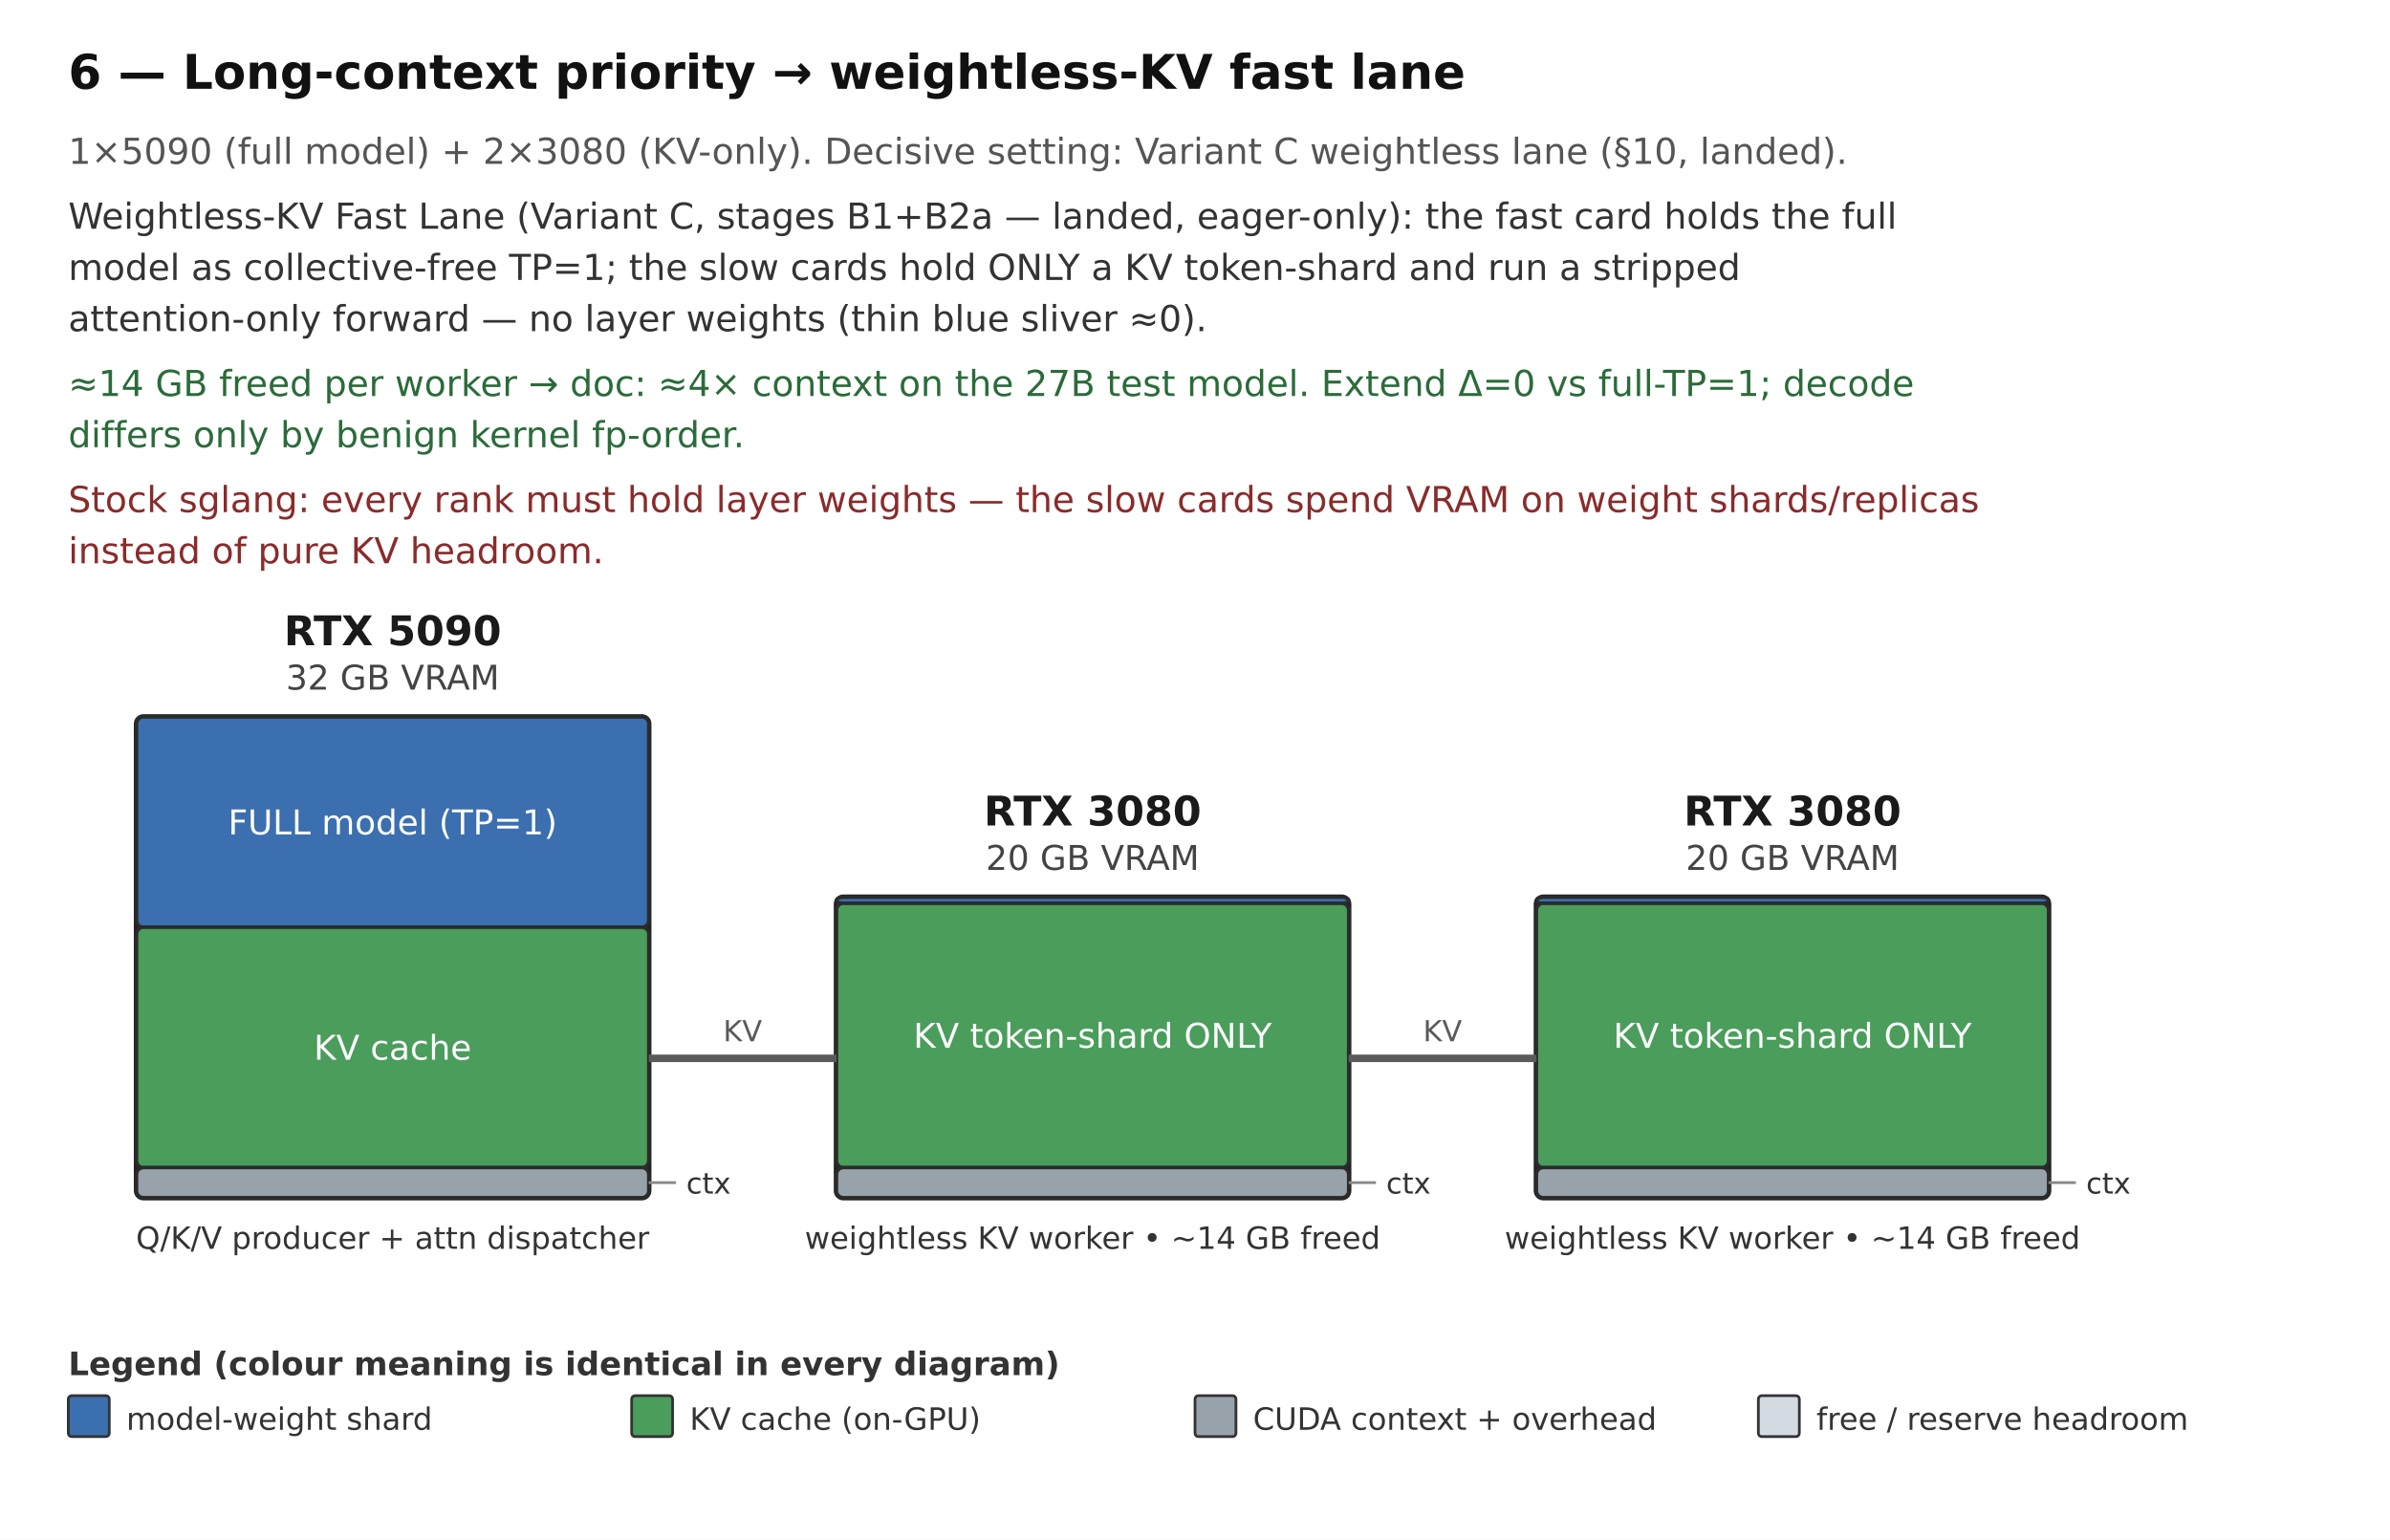
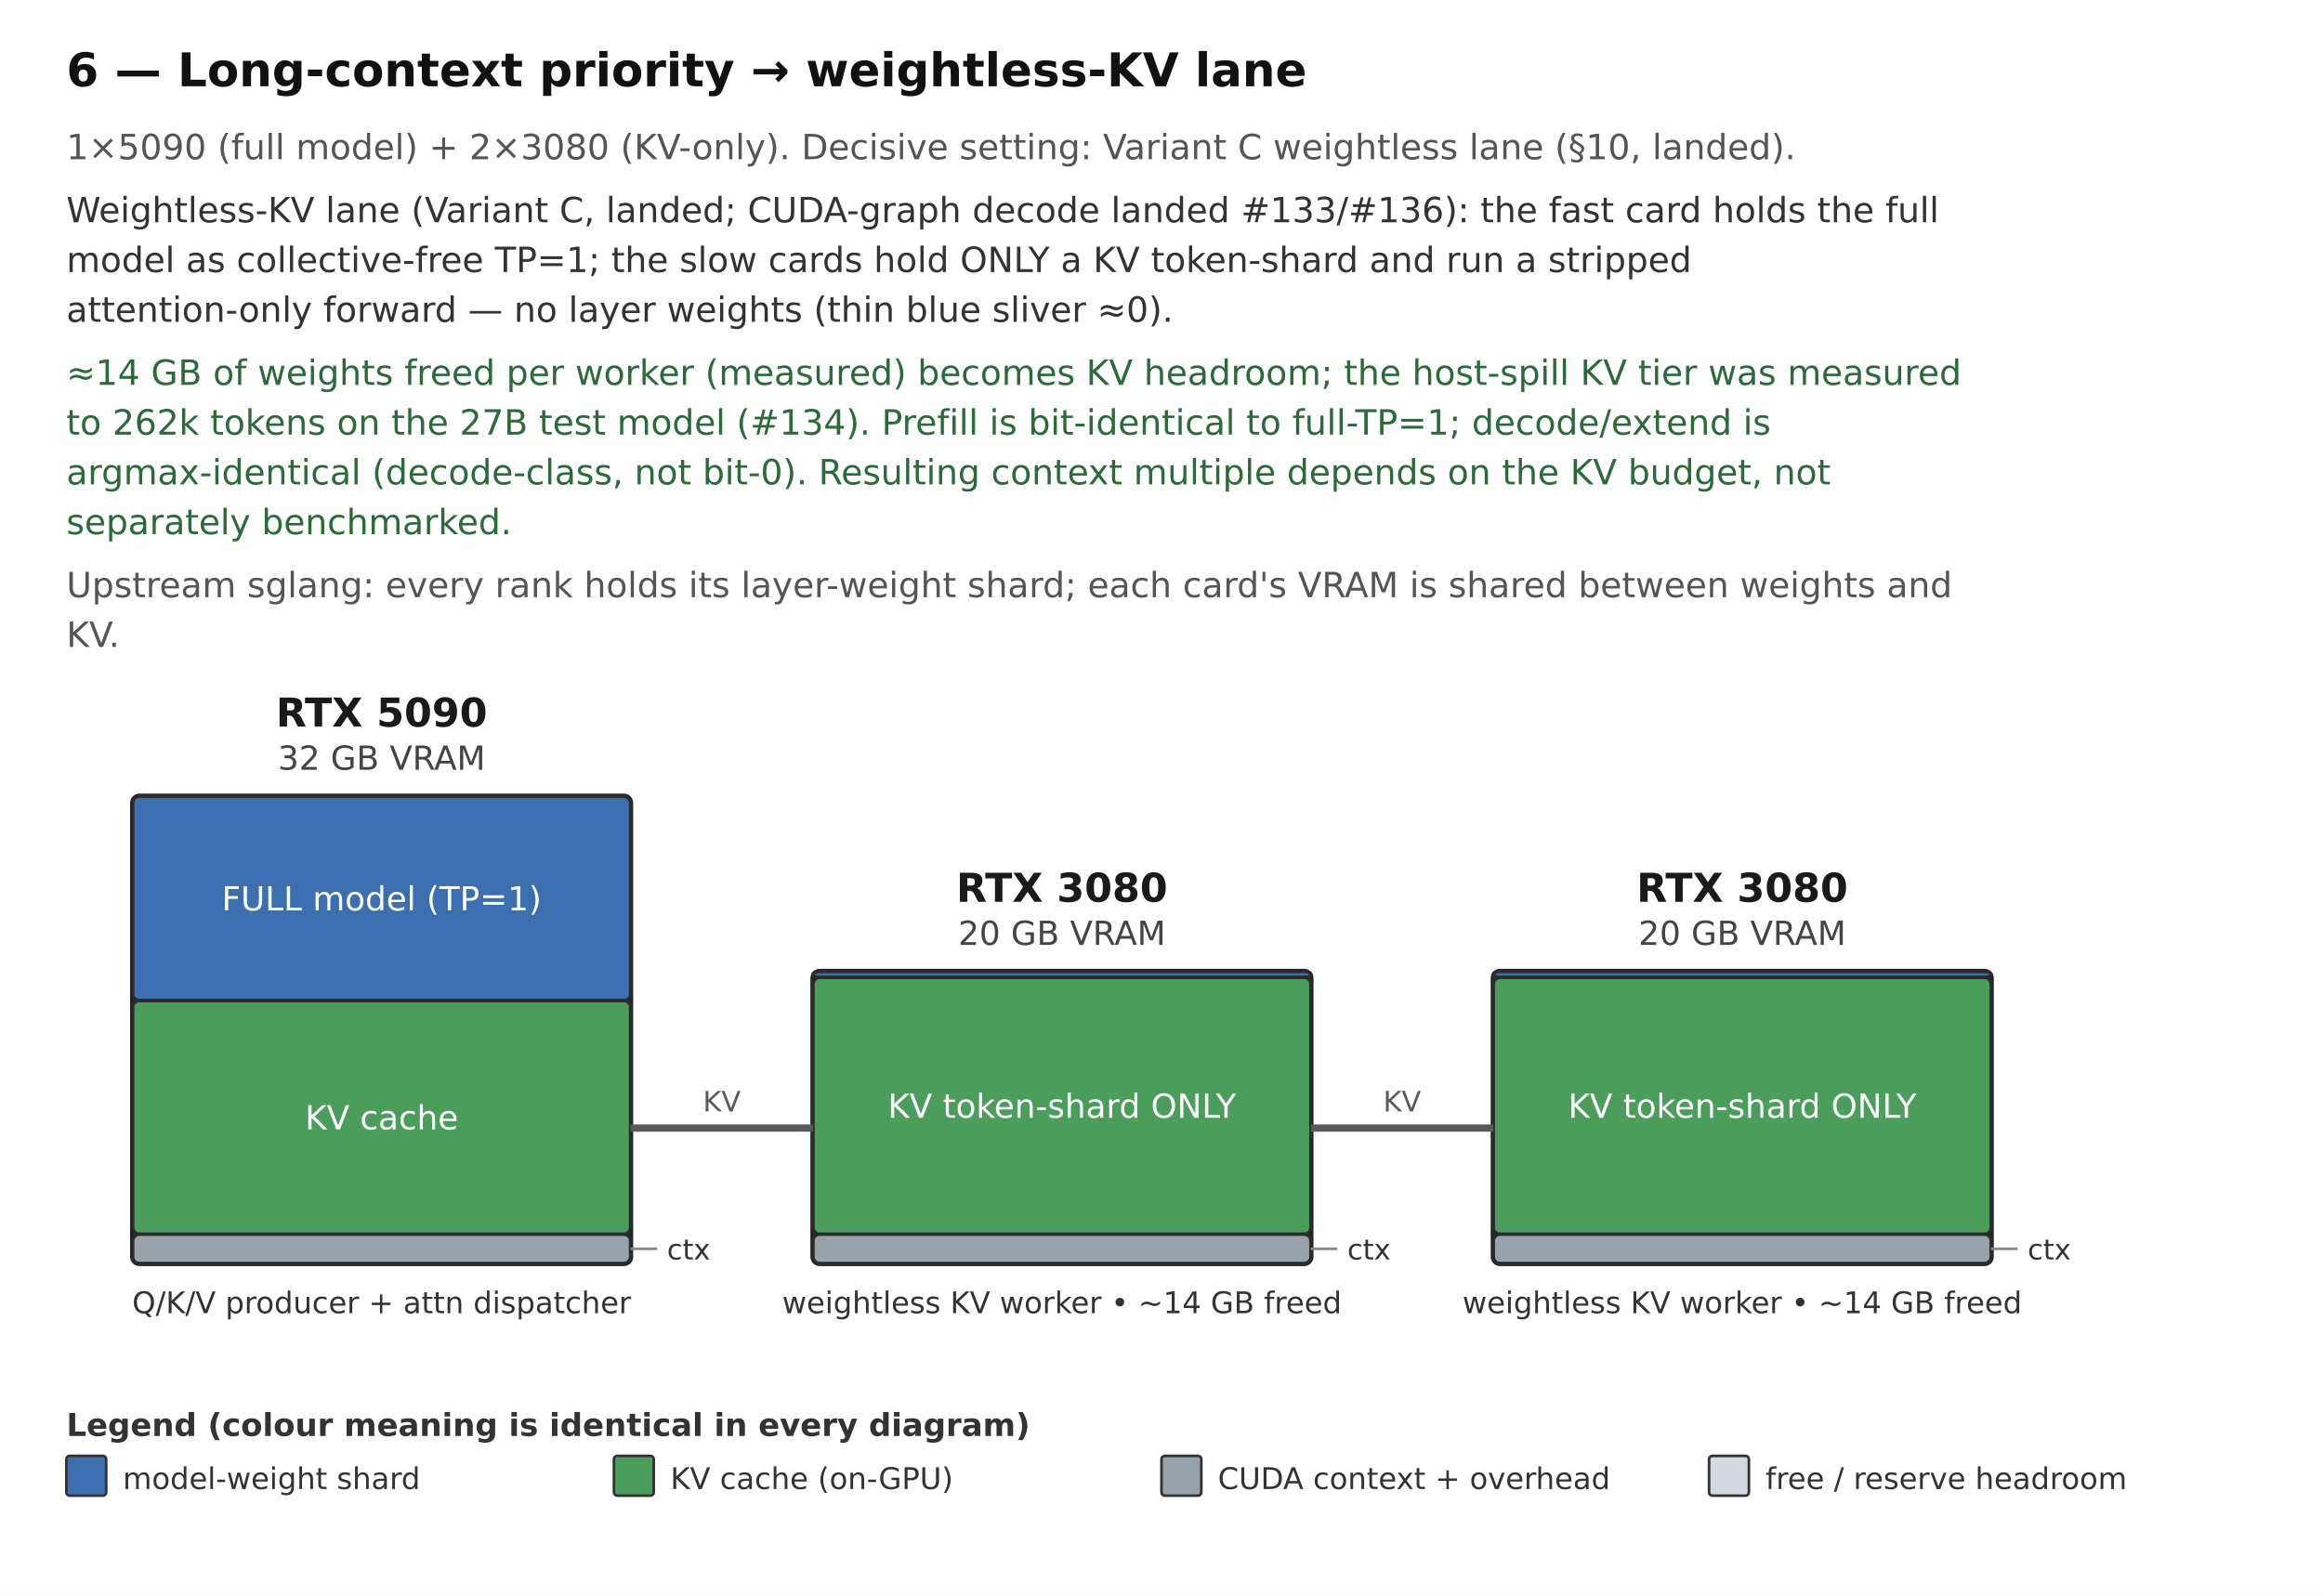
- <svg xmlns="http://www.w3.org/2000/svg" viewBox="0 0 700 451" width="700" height="451" font-family="sans-serif">
+ <svg xmlns="http://www.w3.org/2000/svg" viewBox="0 0 700 481" width="700" height="481" font-family="sans-serif">
  <defs>
    <marker id="arr" markerWidth="9" markerHeight="9" refX="6.5" refY="3" orient="auto" markerUnits="userSpaceOnUse">
      <path d="M0,0 L7,3 L0,6 Z" fill="#333" />
    </marker>
    <marker id="arrP" markerWidth="9" markerHeight="9" refX="6.5" refY="3" orient="auto" markerUnits="userSpaceOnUse">
      <path d="M0,0 L7,3 L0,6 Z" fill="#8a5a2b" />
    </marker>
    <marker id="arrG" markerWidth="9" markerHeight="9" refX="6.5" refY="3" orient="auto" markerUnits="userSpaceOnUse">
      <path d="M0,0 L7,3 L0,6 Z" fill="#227a3a" />
    </marker>
    <marker id="arrR" markerWidth="9" markerHeight="9" refX="6.5" refY="3" orient="auto" markerUnits="userSpaceOnUse">
      <path d="M0,0 L7,3 L0,6 Z" fill="#c0504d" />
    </marker>
    <marker id="arrB" markerWidth="9" markerHeight="9" refX="6.5" refY="3" orient="auto" markerUnits="userSpaceOnUse">
      <path d="M0,0 L7,3 L0,6 Z" fill="#3b6fb0" />
    </marker>
    <marker id="arrV" markerWidth="9" markerHeight="9" refX="6.5" refY="3" orient="auto" markerUnits="userSpaceOnUse">
      <path d="M0,0 L7,3 L0,6 Z" fill="#7d5ba6" />
    </marker>
  </defs>
-   <rect x="0.0" y="0.0" width="700.0" height="451.0" rx="0" fill="#ffffff" stroke="none" stroke-width="0" />
-   <text x="20.0" y="26.0" font-family="DejaVu Sans, Verdana, Arial, sans-serif" font-size="14" font-weight="bold" text-anchor="start" fill="#111">6 — Long-context priority → weightless-KV fast lane</text>
+   <rect x="0.0" y="0.0" width="700.0" height="481.0" rx="0" fill="#ffffff" stroke="none" stroke-width="0" />
+   <text x="20.0" y="26.0" font-family="DejaVu Sans, Verdana, Arial, sans-serif" font-size="14" font-weight="bold" text-anchor="start" fill="#111">6 — Long-context priority → weightless-KV lane</text>
  <text x="20.0" y="48.0" font-family="DejaVu Sans, Verdana, Arial, sans-serif" font-size="10.5" font-weight="normal" text-anchor="start" fill="#555">1×5090 (full model) + 2×3080 (KV-only). Decisive setting: Variant C weightless lane (§10, landed).</text>
-   <text x="20.0" y="67.0" font-family="DejaVu Sans, Verdana, Arial, sans-serif" font-size="10.5" font-weight="normal" text-anchor="start" fill="#333">Weightless-KV Fast Lane (Variant C, stages B1+B2a — landed, eager-only): the fast card holds the full</text>
+   <text x="20.0" y="67.0" font-family="DejaVu Sans, Verdana, Arial, sans-serif" font-size="10.5" font-weight="normal" text-anchor="start" fill="#333">Weightless-KV lane (Variant C, landed; CUDA-graph decode landed #133/#136): the fast card holds the full</text>
  <text x="20.0" y="82.0" font-family="DejaVu Sans, Verdana, Arial, sans-serif" font-size="10.5" font-weight="normal" text-anchor="start" fill="#333">model as collective-free TP=1; the slow cards hold ONLY a KV token-shard and run a stripped</text>
  <text x="20.0" y="97.0" font-family="DejaVu Sans, Verdana, Arial, sans-serif" font-size="10.5" font-weight="normal" text-anchor="start" fill="#333">attention-only forward — no layer weights (thin blue sliver ≈0).</text>
-   <text x="20.0" y="116.0" font-family="DejaVu Sans, Verdana, Arial, sans-serif" font-size="10.5" font-weight="normal" text-anchor="start" fill="#2b6b3a">≈14 GB freed per worker → doc: ≈4× context on the 27B test model. Extend Δ=0 vs full-TP=1; decode</text>
-   <text x="20.0" y="131.0" font-family="DejaVu Sans, Verdana, Arial, sans-serif" font-size="10.5" font-weight="normal" text-anchor="start" fill="#2b6b3a">differs only by benign kernel fp-order.</text>
-   <text x="20.0" y="150.0" font-family="DejaVu Sans, Verdana, Arial, sans-serif" font-size="10.5" font-weight="normal" text-anchor="start" fill="#8a2b2b">Stock sglang: every rank must hold layer weights — the slow cards spend VRAM on weight shards/replicas</text>
-   <text x="20.0" y="165.0" font-family="DejaVu Sans, Verdana, Arial, sans-serif" font-size="10.5" font-weight="normal" text-anchor="start" fill="#8a2b2b">instead of pure KV headroom.</text>
-   <text x="115.0" y="189.0" font-family="DejaVu Sans, Verdana, Arial, sans-serif" font-size="12" font-weight="bold" text-anchor="middle" fill="#1a1a1a">RTX 5090</text>
-   <text x="115.0" y="202.0" font-family="DejaVu Sans, Verdana, Arial, sans-serif" font-size="10" font-weight="normal" text-anchor="middle" fill="#444">32 GB VRAM</text>
-   <rect x="40.0" y="210.0" width="150.0" height="140.8" rx="2" fill="none" stroke="#222" stroke-width="1.6" />
-   <rect x="40.0" y="210.0" width="150.0" height="61.6" rx="2" fill="#3b6fb0" stroke="#2b2b2b" stroke-width="1.0" />
-   <text x="115.0" y="244.4" font-family="DejaVu Sans, Verdana, Arial, sans-serif" font-size="10" font-weight="normal" text-anchor="middle" fill="#ffffff">FULL model (TP=1)</text>
-   <rect x="40.0" y="271.6" width="150.0" height="70.4" rx="2" fill="#4a9d5b" stroke="#2b2b2b" stroke-width="1.0" />
-   <text x="115.0" y="310.4" font-family="DejaVu Sans, Verdana, Arial, sans-serif" font-size="10" font-weight="normal" text-anchor="middle" fill="#ffffff">KV cache</text>
-   <rect x="40.0" y="342.0" width="150.0" height="8.8" rx="2" fill="#98a2ab" stroke="#2b2b2b" stroke-width="1.0" />
-   <line x1="190.0" y1="346.4" x2="198.0" y2="346.4" stroke="#888" stroke-width="0.8" />
-   <text x="201.0" y="349.6" font-family="DejaVu Sans, Verdana, Arial, sans-serif" font-size="8.5" font-weight="normal" text-anchor="start" fill="#333">ctx</text>
-   <text x="115.0" y="365.8" font-family="DejaVu Sans, Verdana, Arial, sans-serif" font-size="9" font-weight="normal" text-anchor="middle" fill="#333">Q/K/V producer + attn dispatcher</text>
-   <text x="320.0" y="241.8" font-family="DejaVu Sans, Verdana, Arial, sans-serif" font-size="12" font-weight="bold" text-anchor="middle" fill="#1a1a1a">RTX 3080</text>
-   <text x="320.0" y="254.8" font-family="DejaVu Sans, Verdana, Arial, sans-serif" font-size="10" font-weight="normal" text-anchor="middle" fill="#444">20 GB VRAM</text>
-   <rect x="245.0" y="262.8" width="150.0" height="88.0" rx="2" fill="none" stroke="#222" stroke-width="1.6" />
-   <rect x="245.0" y="262.8" width="150.0" height="1.8" rx="2" fill="#3b6fb0" stroke="#2b2b2b" stroke-width="1.0" />
-   <rect x="245.0" y="264.6" width="150.0" height="77.4" rx="2" fill="#4a9d5b" stroke="#2b2b2b" stroke-width="1.0" />
-   <text x="320.0" y="306.9" font-family="DejaVu Sans, Verdana, Arial, sans-serif" font-size="10" font-weight="normal" text-anchor="middle" fill="#ffffff">KV token-shard ONLY</text>
-   <rect x="245.0" y="342.0" width="150.0" height="8.8" rx="2" fill="#98a2ab" stroke="#2b2b2b" stroke-width="1.0" />
-   <line x1="395.0" y1="346.4" x2="403.0" y2="346.4" stroke="#888" stroke-width="0.8" />
-   <text x="406.0" y="349.6" font-family="DejaVu Sans, Verdana, Arial, sans-serif" font-size="8.5" font-weight="normal" text-anchor="start" fill="#333">ctx</text>
-   <text x="320.0" y="365.8" font-family="DejaVu Sans, Verdana, Arial, sans-serif" font-size="9" font-weight="normal" text-anchor="middle" fill="#333">weightless KV worker • ~14 GB freed</text>
-   <line x1="190.0" y1="310.0" x2="245.0" y2="310.0" stroke="#5a5a5a" stroke-width="2.2" />
-   <text x="217.5" y="305.0" font-family="DejaVu Sans, Verdana, Arial, sans-serif" font-size="8.5" font-weight="normal" text-anchor="middle" fill="#5a5a5a">KV</text>
-   <text x="525.0" y="241.8" font-family="DejaVu Sans, Verdana, Arial, sans-serif" font-size="12" font-weight="bold" text-anchor="middle" fill="#1a1a1a">RTX 3080</text>
-   <text x="525.0" y="254.8" font-family="DejaVu Sans, Verdana, Arial, sans-serif" font-size="10" font-weight="normal" text-anchor="middle" fill="#444">20 GB VRAM</text>
-   <rect x="450.0" y="262.8" width="150.0" height="88.0" rx="2" fill="none" stroke="#222" stroke-width="1.6" />
-   <rect x="450.0" y="262.8" width="150.0" height="1.8" rx="2" fill="#3b6fb0" stroke="#2b2b2b" stroke-width="1.0" />
-   <rect x="450.0" y="264.6" width="150.0" height="77.4" rx="2" fill="#4a9d5b" stroke="#2b2b2b" stroke-width="1.0" />
-   <text x="525.0" y="306.9" font-family="DejaVu Sans, Verdana, Arial, sans-serif" font-size="10" font-weight="normal" text-anchor="middle" fill="#ffffff">KV token-shard ONLY</text>
-   <rect x="450.0" y="342.0" width="150.0" height="8.8" rx="2" fill="#98a2ab" stroke="#2b2b2b" stroke-width="1.0" />
-   <line x1="600.0" y1="346.4" x2="608.0" y2="346.4" stroke="#888" stroke-width="0.8" />
-   <text x="611.0" y="349.6" font-family="DejaVu Sans, Verdana, Arial, sans-serif" font-size="8.5" font-weight="normal" text-anchor="start" fill="#333">ctx</text>
-   <text x="525.0" y="365.8" font-family="DejaVu Sans, Verdana, Arial, sans-serif" font-size="9" font-weight="normal" text-anchor="middle" fill="#333">weightless KV worker • ~14 GB freed</text>
-   <line x1="395.0" y1="310.0" x2="450.0" y2="310.0" stroke="#5a5a5a" stroke-width="2.2" />
-   <text x="422.5" y="305.0" font-family="DejaVu Sans, Verdana, Arial, sans-serif" font-size="8.5" font-weight="normal" text-anchor="middle" fill="#5a5a5a">KV</text>
-   <text x="20.0" y="402.8" font-family="DejaVu Sans, Verdana, Arial, sans-serif" font-size="9.5" font-weight="bold" text-anchor="start" fill="#333">Legend (colour meaning is identical in every diagram)</text>
-   <rect x="20.0" y="408.8" width="12.0" height="12.0" rx="1" fill="#3b6fb0" stroke="#333" stroke-width="0.8" />
-   <text x="37.0" y="418.8" font-family="DejaVu Sans, Verdana, Arial, sans-serif" font-size="9" font-weight="normal" text-anchor="start" fill="#333">model-weight shard</text>
-   <rect x="185.0" y="408.8" width="12.0" height="12.0" rx="1" fill="#4a9d5b" stroke="#333" stroke-width="0.8" />
-   <text x="202.0" y="418.8" font-family="DejaVu Sans, Verdana, Arial, sans-serif" font-size="9" font-weight="normal" text-anchor="start" fill="#333">KV cache (on-GPU)</text>
-   <rect x="350.0" y="408.8" width="12.0" height="12.0" rx="1" fill="#98a2ab" stroke="#333" stroke-width="0.8" />
-   <text x="367.0" y="418.8" font-family="DejaVu Sans, Verdana, Arial, sans-serif" font-size="9" font-weight="normal" text-anchor="start" fill="#333">CUDA context + overhead</text>
-   <rect x="515.0" y="408.8" width="12.0" height="12.0" rx="1" fill="#d3dae1" stroke="#333" stroke-width="0.8" />
-   <text x="532.0" y="418.8" font-family="DejaVu Sans, Verdana, Arial, sans-serif" font-size="9" font-weight="normal" text-anchor="start" fill="#333">free / reserve headroom</text>
+   <text x="20.0" y="116.0" font-family="DejaVu Sans, Verdana, Arial, sans-serif" font-size="10.5" font-weight="normal" text-anchor="start" fill="#2b6b3a">≈14 GB of weights freed per worker (measured) becomes KV headroom; the host-spill KV tier was measured</text>
+   <text x="20.0" y="131.0" font-family="DejaVu Sans, Verdana, Arial, sans-serif" font-size="10.5" font-weight="normal" text-anchor="start" fill="#2b6b3a">to 262k tokens on the 27B test model (#134). Prefill is bit-identical to full-TP=1; decode/extend is</text>
+   <text x="20.0" y="146.0" font-family="DejaVu Sans, Verdana, Arial, sans-serif" font-size="10.5" font-weight="normal" text-anchor="start" fill="#2b6b3a">argmax-identical (decode-class, not bit-0). Resulting context multiple depends on the KV budget, not</text>
+   <text x="20.0" y="161.0" font-family="DejaVu Sans, Verdana, Arial, sans-serif" font-size="10.5" font-weight="normal" text-anchor="start" fill="#2b6b3a">separately benchmarked.</text>
+   <text x="20.0" y="180.0" font-family="DejaVu Sans, Verdana, Arial, sans-serif" font-size="10.5" font-weight="normal" text-anchor="start" fill="#555">Upstream sglang: every rank holds its layer-weight shard; each card's VRAM is shared between weights and</text>
+   <text x="20.0" y="195.0" font-family="DejaVu Sans, Verdana, Arial, sans-serif" font-size="10.5" font-weight="normal" text-anchor="start" fill="#555">KV.</text>
+   <text x="115.0" y="219.0" font-family="DejaVu Sans, Verdana, Arial, sans-serif" font-size="12" font-weight="bold" text-anchor="middle" fill="#1a1a1a">RTX 5090</text>
+   <text x="115.0" y="232.0" font-family="DejaVu Sans, Verdana, Arial, sans-serif" font-size="10" font-weight="normal" text-anchor="middle" fill="#444">32 GB VRAM</text>
+   <rect x="40.0" y="240.0" width="150.0" height="140.8" rx="2" fill="none" stroke="#222" stroke-width="1.6" />
+   <rect x="40.0" y="240.0" width="150.0" height="61.6" rx="2" fill="#3b6fb0" stroke="#2b2b2b" stroke-width="1.0" />
+   <text x="115.0" y="274.4" font-family="DejaVu Sans, Verdana, Arial, sans-serif" font-size="10" font-weight="normal" text-anchor="middle" fill="#ffffff">FULL model (TP=1)</text>
+   <rect x="40.0" y="301.6" width="150.0" height="70.4" rx="2" fill="#4a9d5b" stroke="#2b2b2b" stroke-width="1.0" />
+   <text x="115.0" y="340.4" font-family="DejaVu Sans, Verdana, Arial, sans-serif" font-size="10" font-weight="normal" text-anchor="middle" fill="#ffffff">KV cache</text>
+   <rect x="40.0" y="372.0" width="150.0" height="8.8" rx="2" fill="#98a2ab" stroke="#2b2b2b" stroke-width="1.0" />
+   <line x1="190.0" y1="376.4" x2="198.0" y2="376.4" stroke="#888" stroke-width="0.8" />
+   <text x="201.0" y="379.6" font-family="DejaVu Sans, Verdana, Arial, sans-serif" font-size="8.5" font-weight="normal" text-anchor="start" fill="#333">ctx</text>
+   <text x="115.0" y="395.8" font-family="DejaVu Sans, Verdana, Arial, sans-serif" font-size="9" font-weight="normal" text-anchor="middle" fill="#333">Q/K/V producer + attn dispatcher</text>
+   <text x="320.0" y="271.8" font-family="DejaVu Sans, Verdana, Arial, sans-serif" font-size="12" font-weight="bold" text-anchor="middle" fill="#1a1a1a">RTX 3080</text>
+   <text x="320.0" y="284.8" font-family="DejaVu Sans, Verdana, Arial, sans-serif" font-size="10" font-weight="normal" text-anchor="middle" fill="#444">20 GB VRAM</text>
+   <rect x="245.0" y="292.8" width="150.0" height="88.0" rx="2" fill="none" stroke="#222" stroke-width="1.6" />
+   <rect x="245.0" y="292.8" width="150.0" height="1.8" rx="2" fill="#3b6fb0" stroke="#2b2b2b" stroke-width="1.0" />
+   <rect x="245.0" y="294.6" width="150.0" height="77.4" rx="2" fill="#4a9d5b" stroke="#2b2b2b" stroke-width="1.0" />
+   <text x="320.0" y="336.9" font-family="DejaVu Sans, Verdana, Arial, sans-serif" font-size="10" font-weight="normal" text-anchor="middle" fill="#ffffff">KV token-shard ONLY</text>
+   <rect x="245.0" y="372.0" width="150.0" height="8.8" rx="2" fill="#98a2ab" stroke="#2b2b2b" stroke-width="1.0" />
+   <line x1="395.0" y1="376.4" x2="403.0" y2="376.4" stroke="#888" stroke-width="0.8" />
+   <text x="406.0" y="379.6" font-family="DejaVu Sans, Verdana, Arial, sans-serif" font-size="8.5" font-weight="normal" text-anchor="start" fill="#333">ctx</text>
+   <text x="320.0" y="395.8" font-family="DejaVu Sans, Verdana, Arial, sans-serif" font-size="9" font-weight="normal" text-anchor="middle" fill="#333">weightless KV worker • ~14 GB freed</text>
+   <line x1="190.0" y1="340.0" x2="245.0" y2="340.0" stroke="#5a5a5a" stroke-width="2.2" />
+   <text x="217.5" y="335.0" font-family="DejaVu Sans, Verdana, Arial, sans-serif" font-size="8.5" font-weight="normal" text-anchor="middle" fill="#5a5a5a">KV</text>
+   <text x="525.0" y="271.8" font-family="DejaVu Sans, Verdana, Arial, sans-serif" font-size="12" font-weight="bold" text-anchor="middle" fill="#1a1a1a">RTX 3080</text>
+   <text x="525.0" y="284.8" font-family="DejaVu Sans, Verdana, Arial, sans-serif" font-size="10" font-weight="normal" text-anchor="middle" fill="#444">20 GB VRAM</text>
+   <rect x="450.0" y="292.8" width="150.0" height="88.0" rx="2" fill="none" stroke="#222" stroke-width="1.6" />
+   <rect x="450.0" y="292.8" width="150.0" height="1.8" rx="2" fill="#3b6fb0" stroke="#2b2b2b" stroke-width="1.0" />
+   <rect x="450.0" y="294.6" width="150.0" height="77.4" rx="2" fill="#4a9d5b" stroke="#2b2b2b" stroke-width="1.0" />
+   <text x="525.0" y="336.9" font-family="DejaVu Sans, Verdana, Arial, sans-serif" font-size="10" font-weight="normal" text-anchor="middle" fill="#ffffff">KV token-shard ONLY</text>
+   <rect x="450.0" y="372.0" width="150.0" height="8.8" rx="2" fill="#98a2ab" stroke="#2b2b2b" stroke-width="1.0" />
+   <line x1="600.0" y1="376.4" x2="608.0" y2="376.4" stroke="#888" stroke-width="0.8" />
+   <text x="611.0" y="379.6" font-family="DejaVu Sans, Verdana, Arial, sans-serif" font-size="8.5" font-weight="normal" text-anchor="start" fill="#333">ctx</text>
+   <text x="525.0" y="395.8" font-family="DejaVu Sans, Verdana, Arial, sans-serif" font-size="9" font-weight="normal" text-anchor="middle" fill="#333">weightless KV worker • ~14 GB freed</text>
+   <line x1="395.0" y1="340.0" x2="450.0" y2="340.0" stroke="#5a5a5a" stroke-width="2.2" />
+   <text x="422.5" y="335.0" font-family="DejaVu Sans, Verdana, Arial, sans-serif" font-size="8.5" font-weight="normal" text-anchor="middle" fill="#5a5a5a">KV</text>
+   <text x="20.0" y="432.8" font-family="DejaVu Sans, Verdana, Arial, sans-serif" font-size="9.5" font-weight="bold" text-anchor="start" fill="#333">Legend (colour meaning is identical in every diagram)</text>
+   <rect x="20.0" y="438.8" width="12.0" height="12.0" rx="1" fill="#3b6fb0" stroke="#333" stroke-width="0.8" />
+   <text x="37.0" y="448.8" font-family="DejaVu Sans, Verdana, Arial, sans-serif" font-size="9" font-weight="normal" text-anchor="start" fill="#333">model-weight shard</text>
+   <rect x="185.0" y="438.8" width="12.0" height="12.0" rx="1" fill="#4a9d5b" stroke="#333" stroke-width="0.8" />
+   <text x="202.0" y="448.8" font-family="DejaVu Sans, Verdana, Arial, sans-serif" font-size="9" font-weight="normal" text-anchor="start" fill="#333">KV cache (on-GPU)</text>
+   <rect x="350.0" y="438.8" width="12.0" height="12.0" rx="1" fill="#98a2ab" stroke="#333" stroke-width="0.8" />
+   <text x="367.0" y="448.8" font-family="DejaVu Sans, Verdana, Arial, sans-serif" font-size="9" font-weight="normal" text-anchor="start" fill="#333">CUDA context + overhead</text>
+   <rect x="515.0" y="438.8" width="12.0" height="12.0" rx="1" fill="#d3dae1" stroke="#333" stroke-width="0.8" />
+   <text x="532.0" y="448.8" font-family="DejaVu Sans, Verdana, Arial, sans-serif" font-size="9" font-weight="normal" text-anchor="start" fill="#333">free / reserve headroom</text>
</svg>
